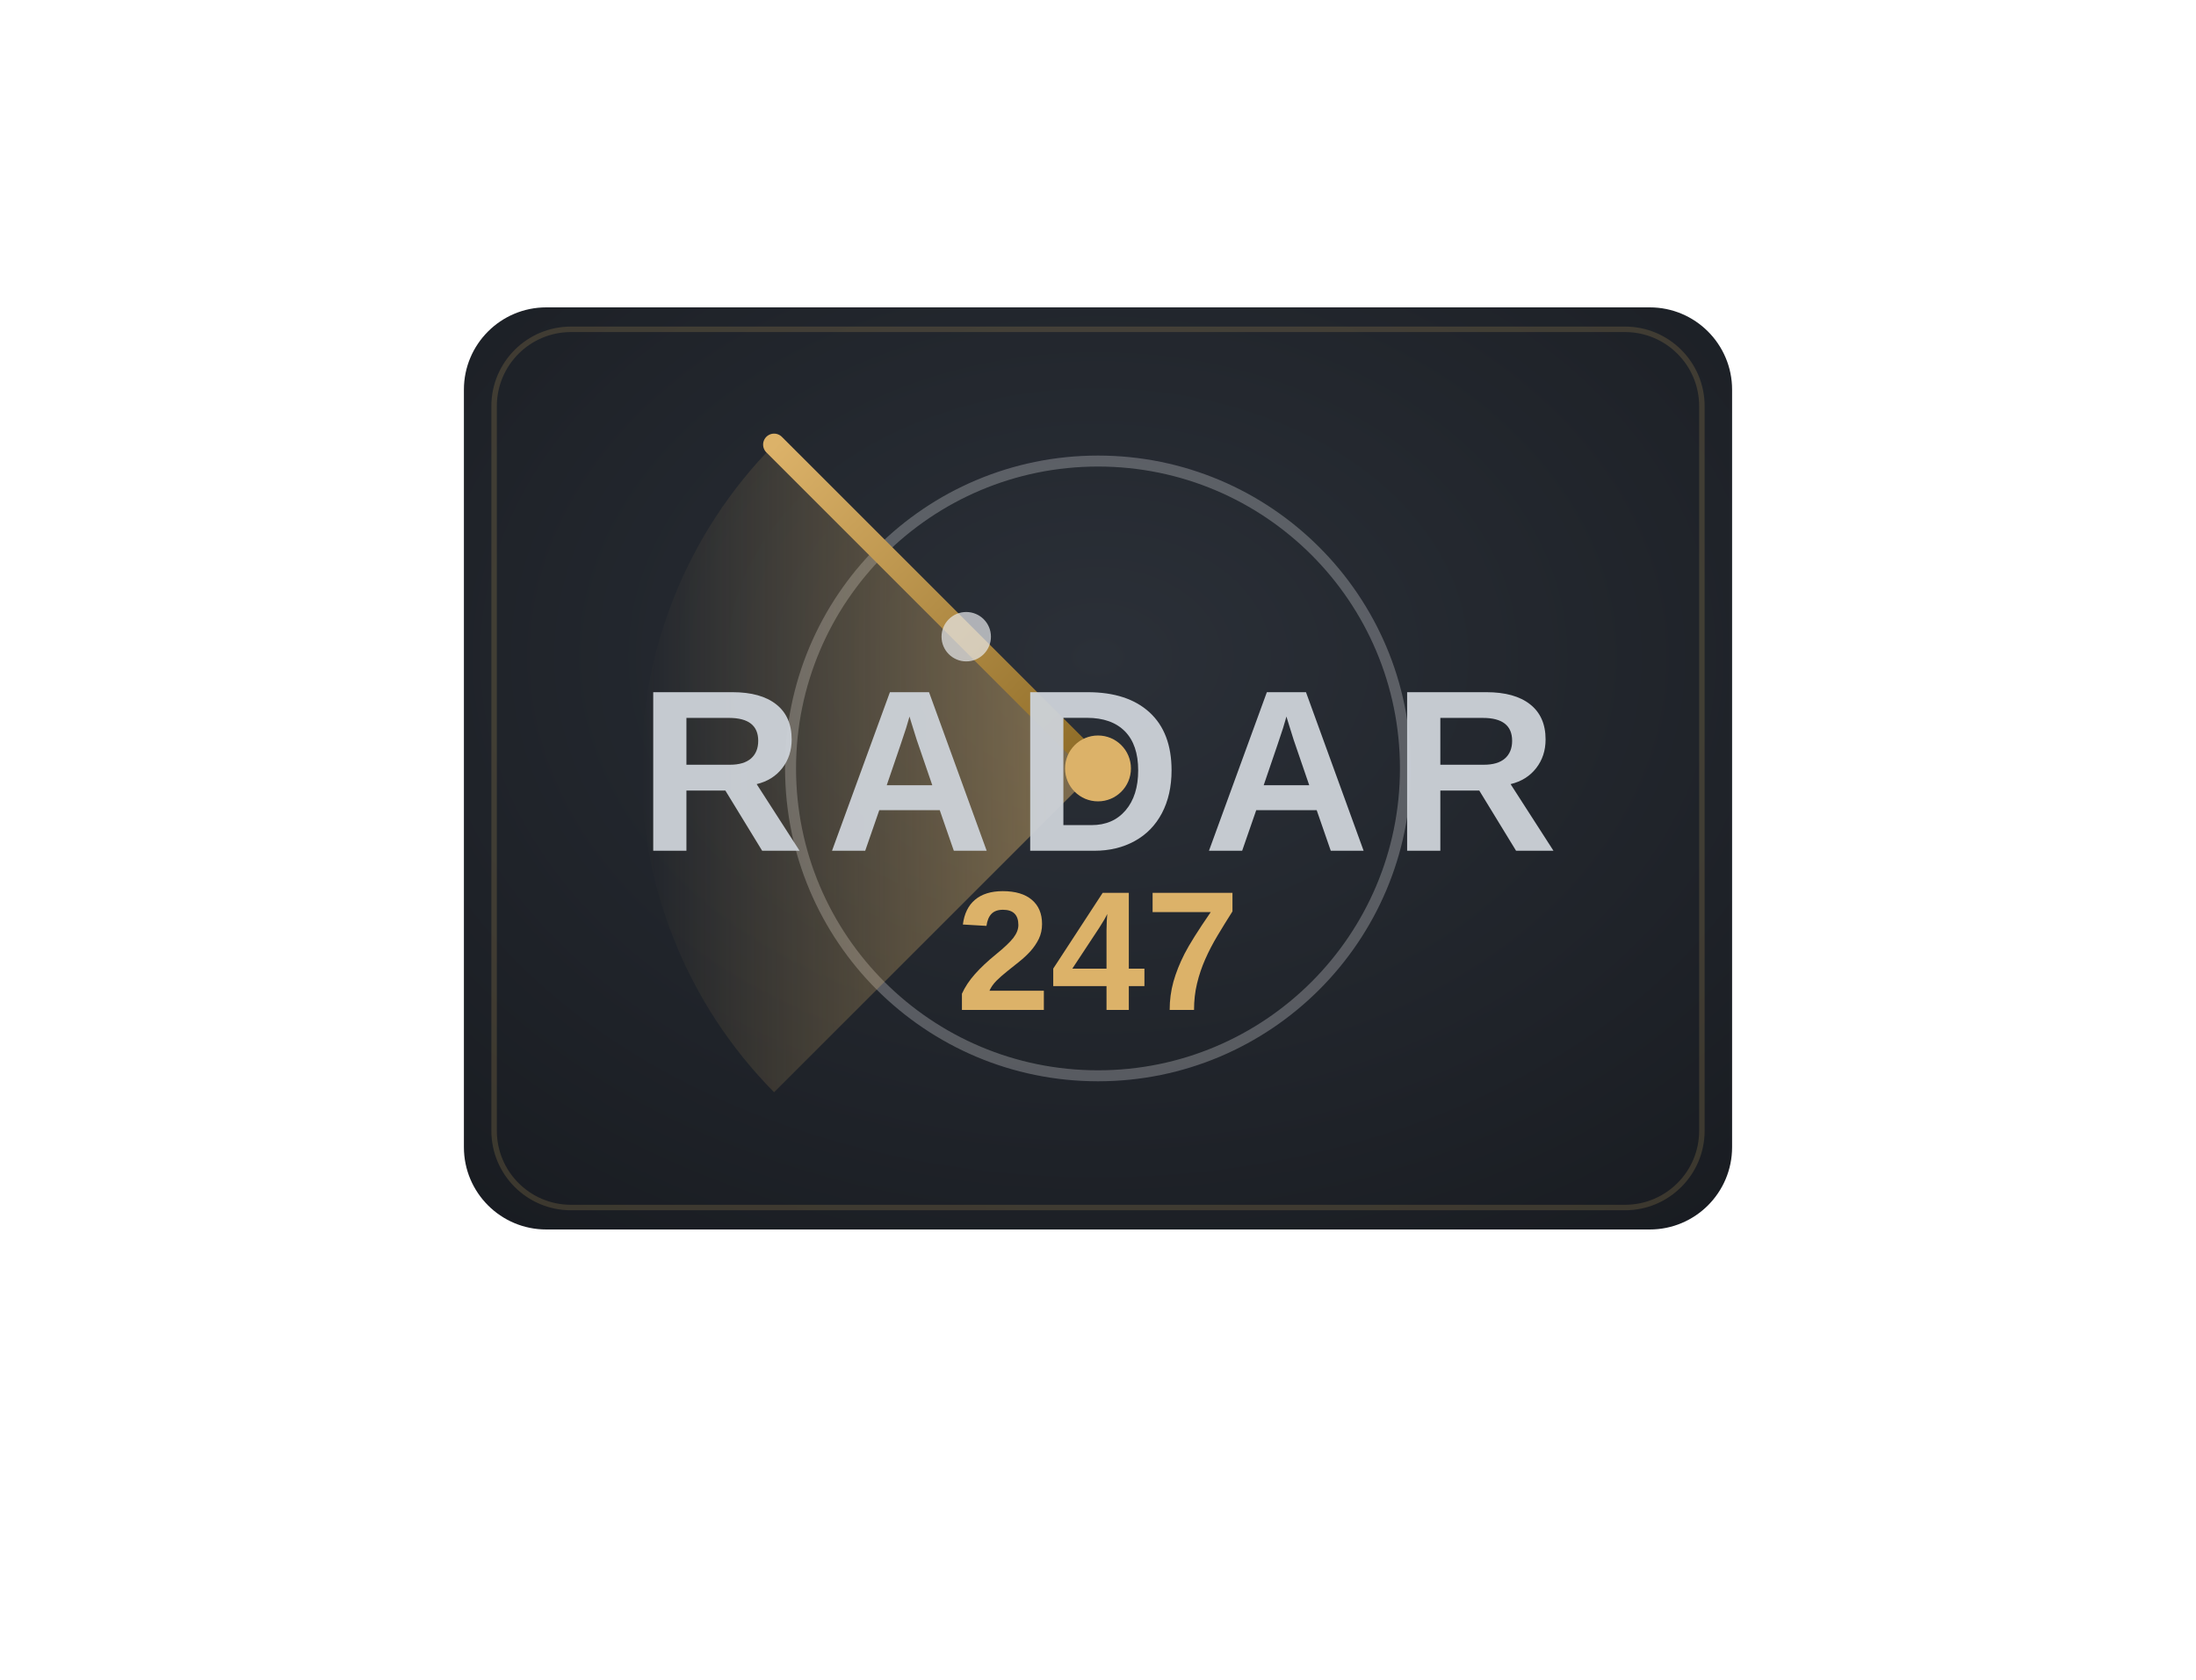
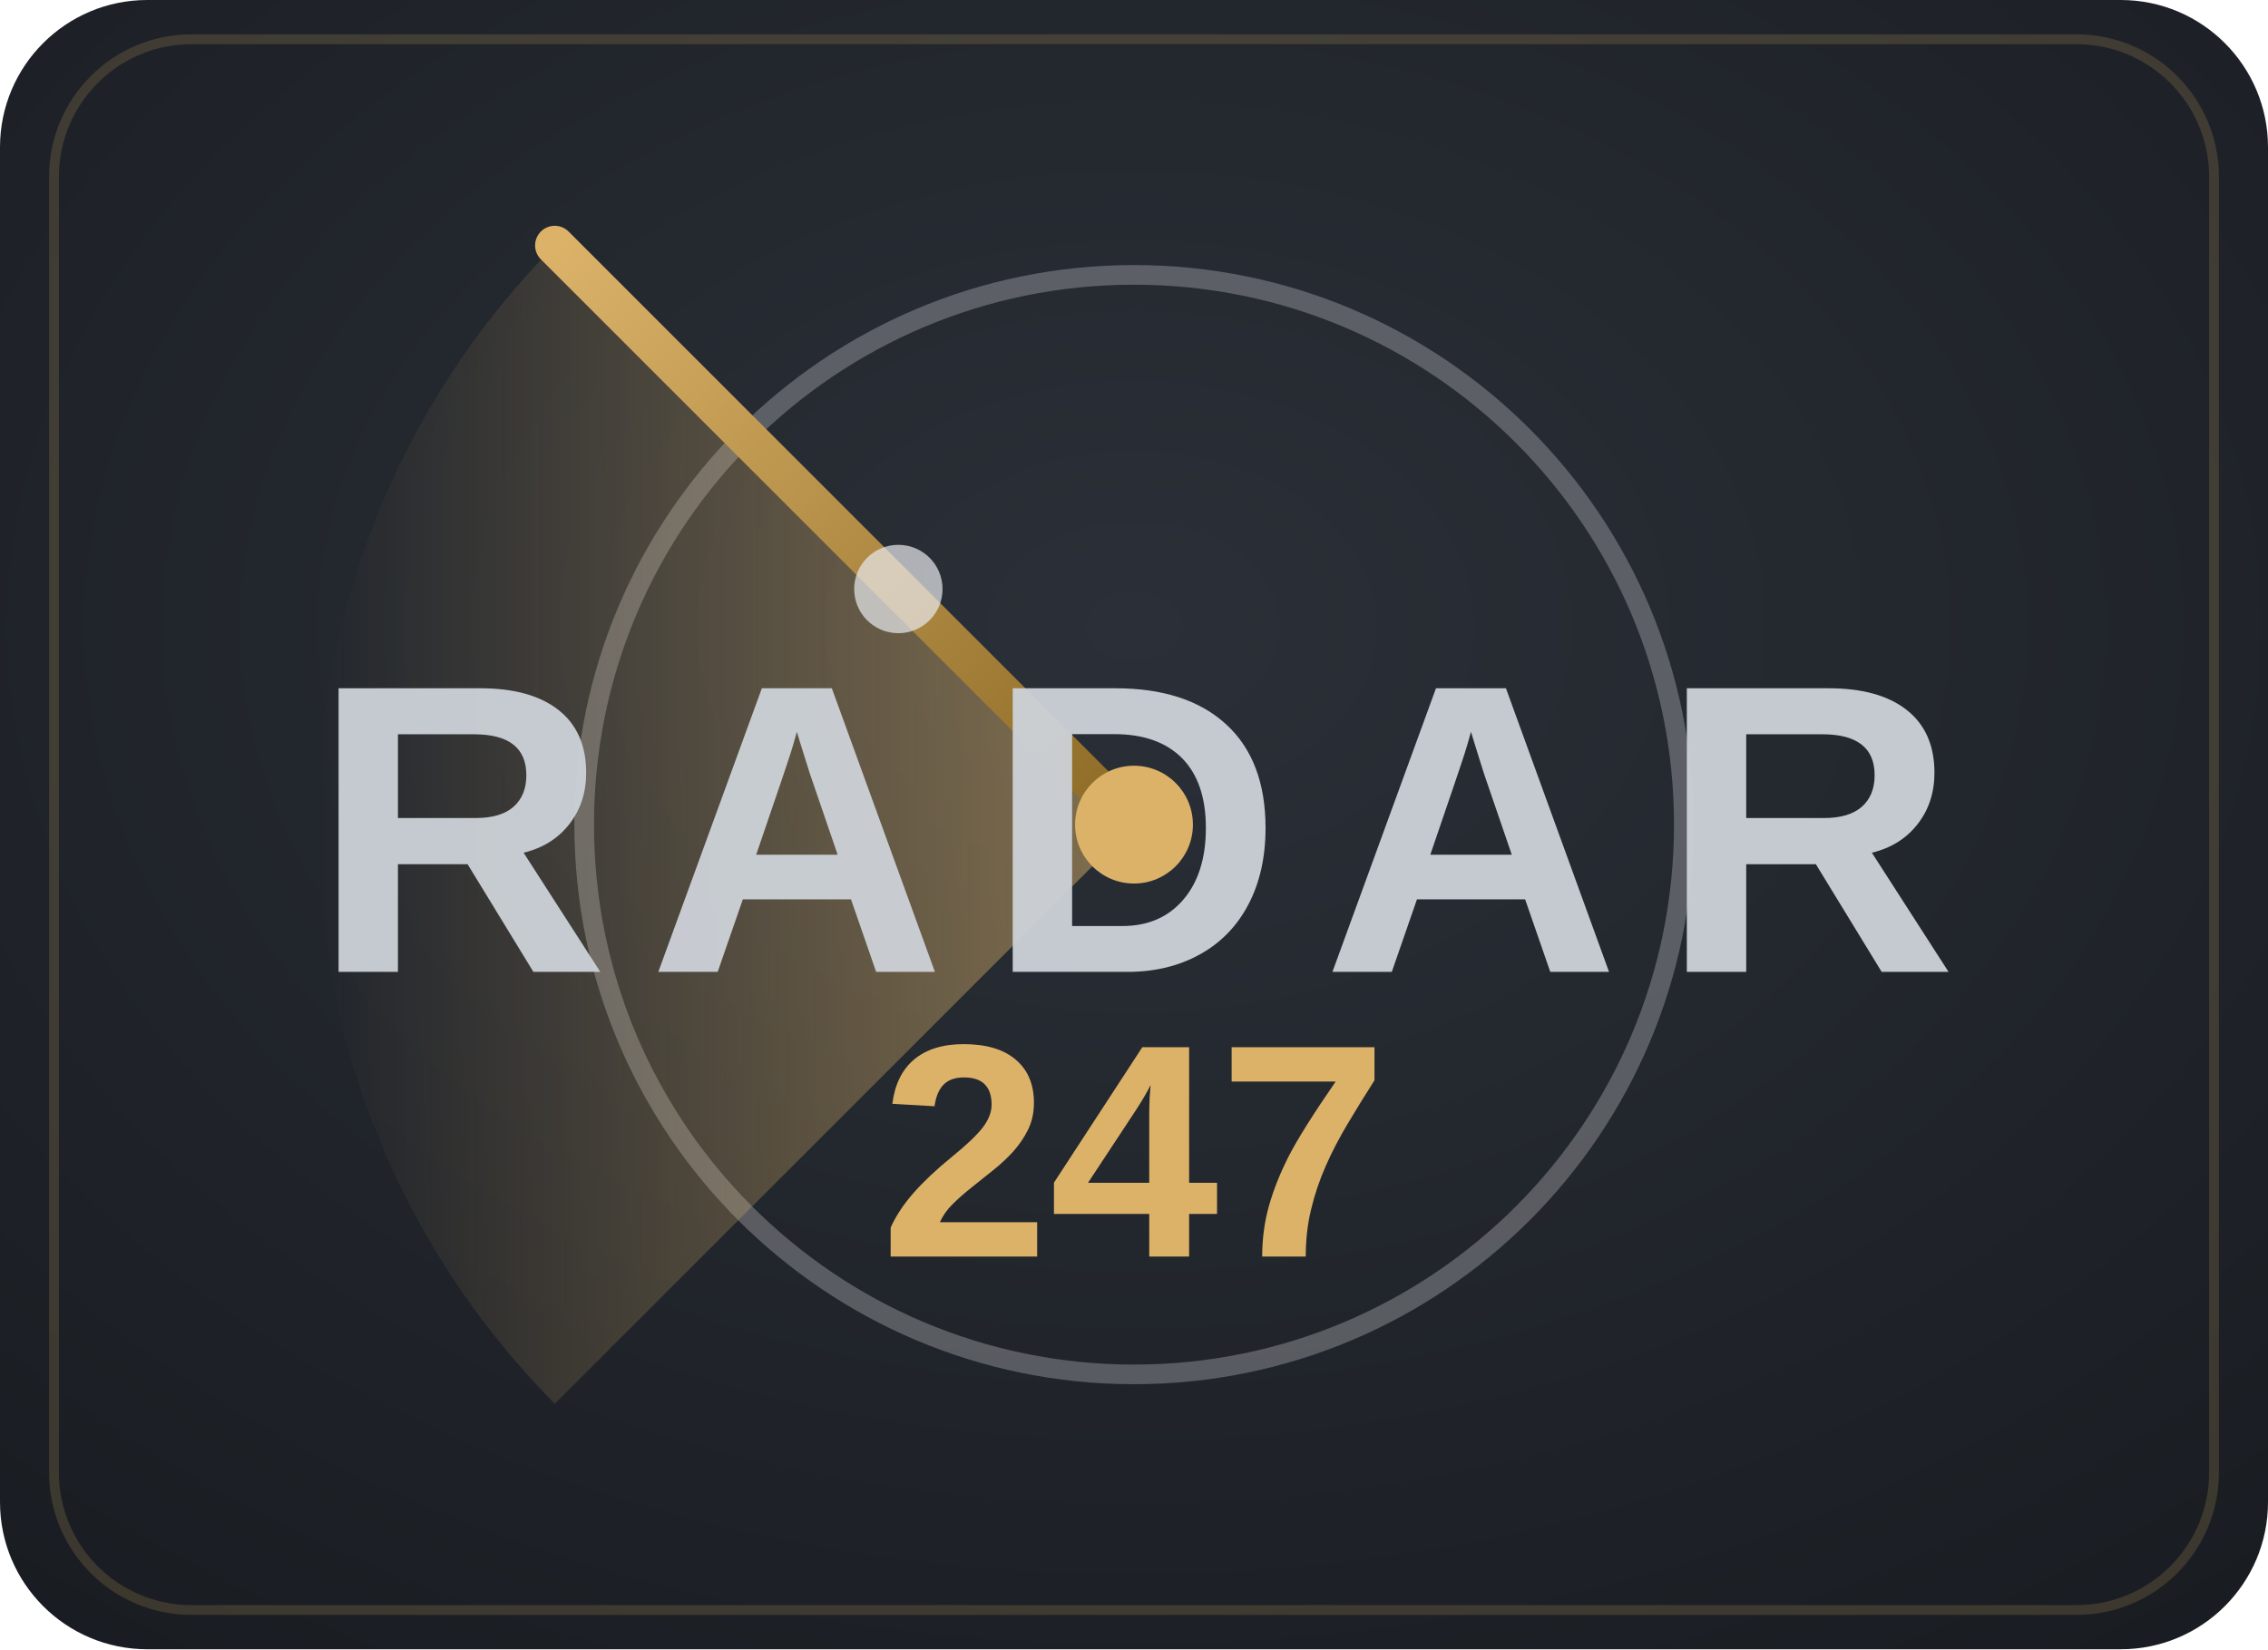
- <svg xmlns="http://www.w3.org/2000/svg" viewBox="0 0 400 306" role="img" aria-label="RADAR 247 Logo, dunkle Variante">
+ <svg xmlns="http://www.w3.org/2000/svg" viewBox="84.5 56 231 168" role="img" aria-label="RADAR 247 Logo, dunkle Variante">
  <defs>
    <radialGradient id="bg" cx="50%" cy="38%" r="85%">
      <stop stop-color="#2b3038" offset="0%" />
      <stop stop-color="#171a1f" offset="100%" />
    </radialGradient>
    <linearGradient id="bronze" x1="0" y1="0" x2="1" y2="1">
      <stop stop-color="#dcb269" offset="0%" />
      <stop stop-color="#8c6a25" offset="100%" />
    </linearGradient>
    <linearGradient id="sweep" x1="1" y1="0" x2="0" y2="0">
      <stop stop-color="#dcb269" stop-opacity="0.5" offset="0%" />
      <stop stop-color="#dcb269" stop-opacity="0" offset="100%" />
    </linearGradient>
  </defs>
  <rect x="84.5" y="56" width="231" height="168" rx="15" fill="url(#bg)" />
  <rect x="90" y="60" width="220" height="160" rx="14" fill="none" stroke="#dcb269" stroke-opacity="0.18" stroke-width="1" />
  <g fill="none" stroke="#e8eaed" stroke-opacity="0.28">
    <circle cx="200" cy="140" r="56" stroke-width="2" />
  </g>
  <path d="M200,140 L141,81 A84,84 0 0,0 141,199 Z" fill="url(#sweep)" />
  <line x1="200" y1="140" x2="141" y2="81" stroke="url(#bronze)" stroke-width="4" stroke-linecap="round" />
  <circle cx="200" cy="140" r="6" fill="#dcb269" />
  <circle cx="176" cy="116" r="4.5" fill="#e8eaed" opacity="0.7" />
  <g font-family="'Arial Black','Arial Bold',Arial,sans-serif" font-weight="900" text-anchor="middle">
    <text x="200" y="155" font-size="42" letter-spacing="4" fill="#cdd2d8" opacity="0.95">RADAR</text>
    <text x="200" y="184" font-size="31" fill="#dcb269">247</text>
  </g>
</svg>
